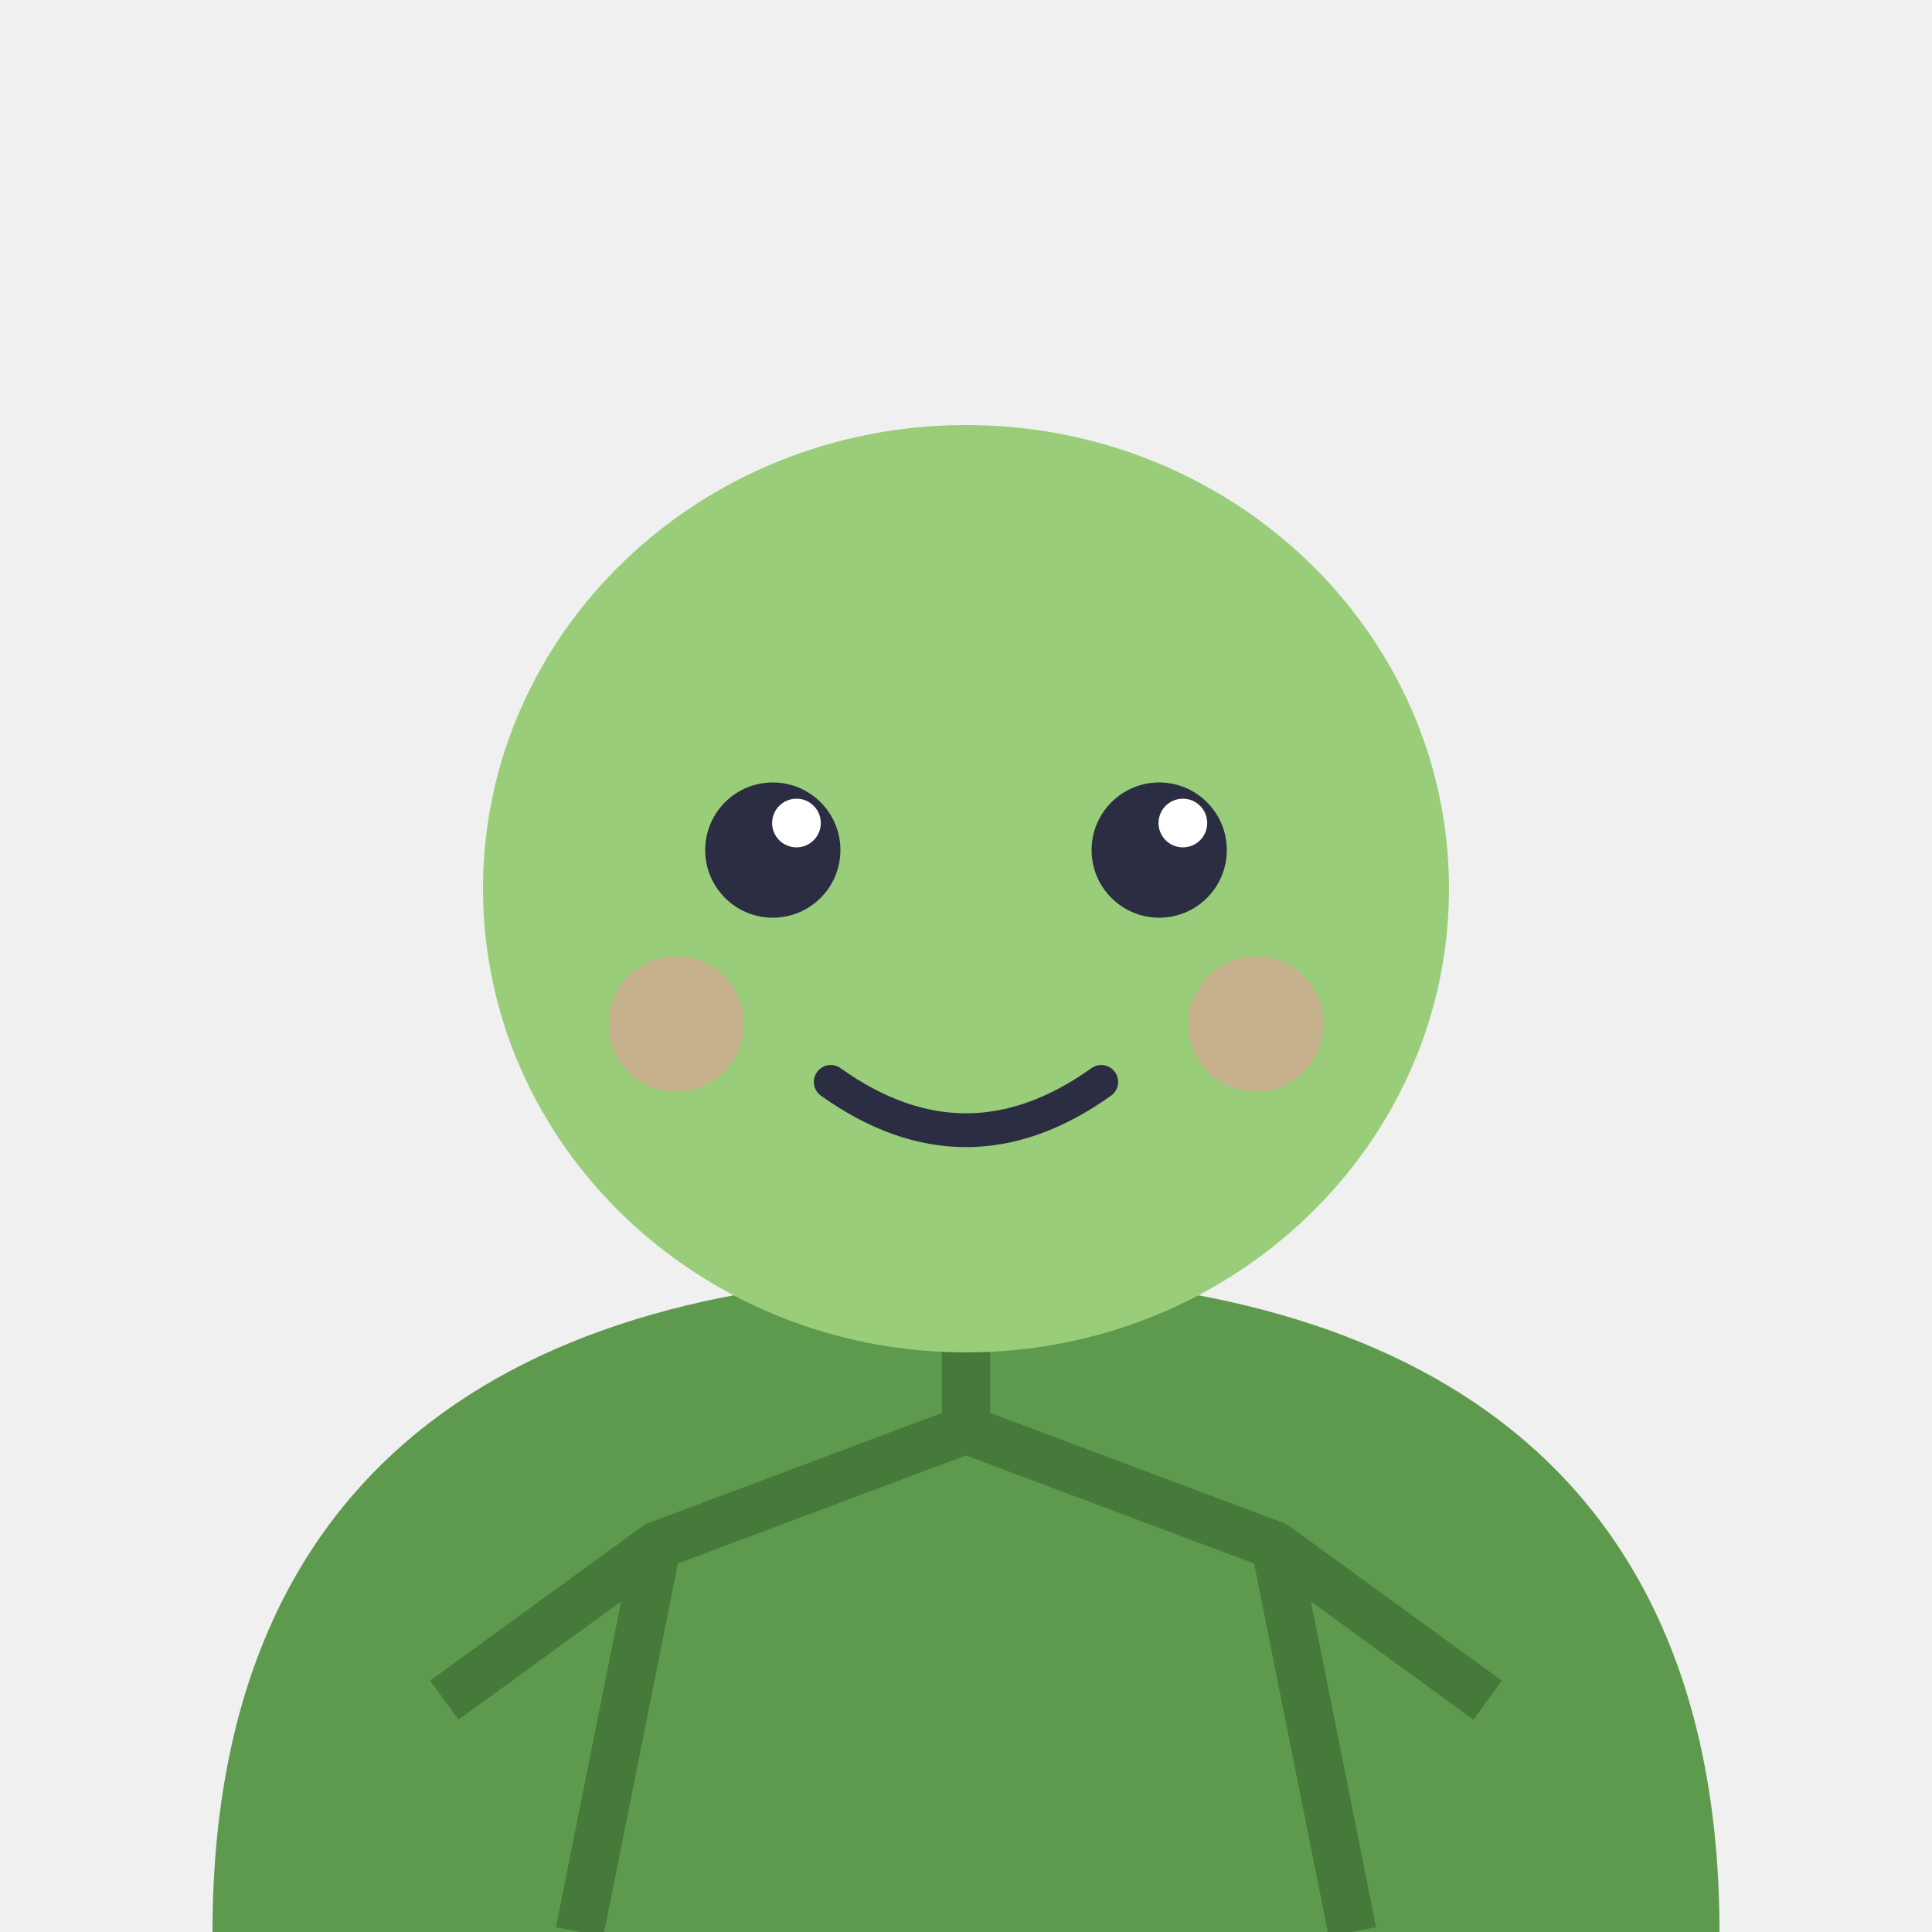
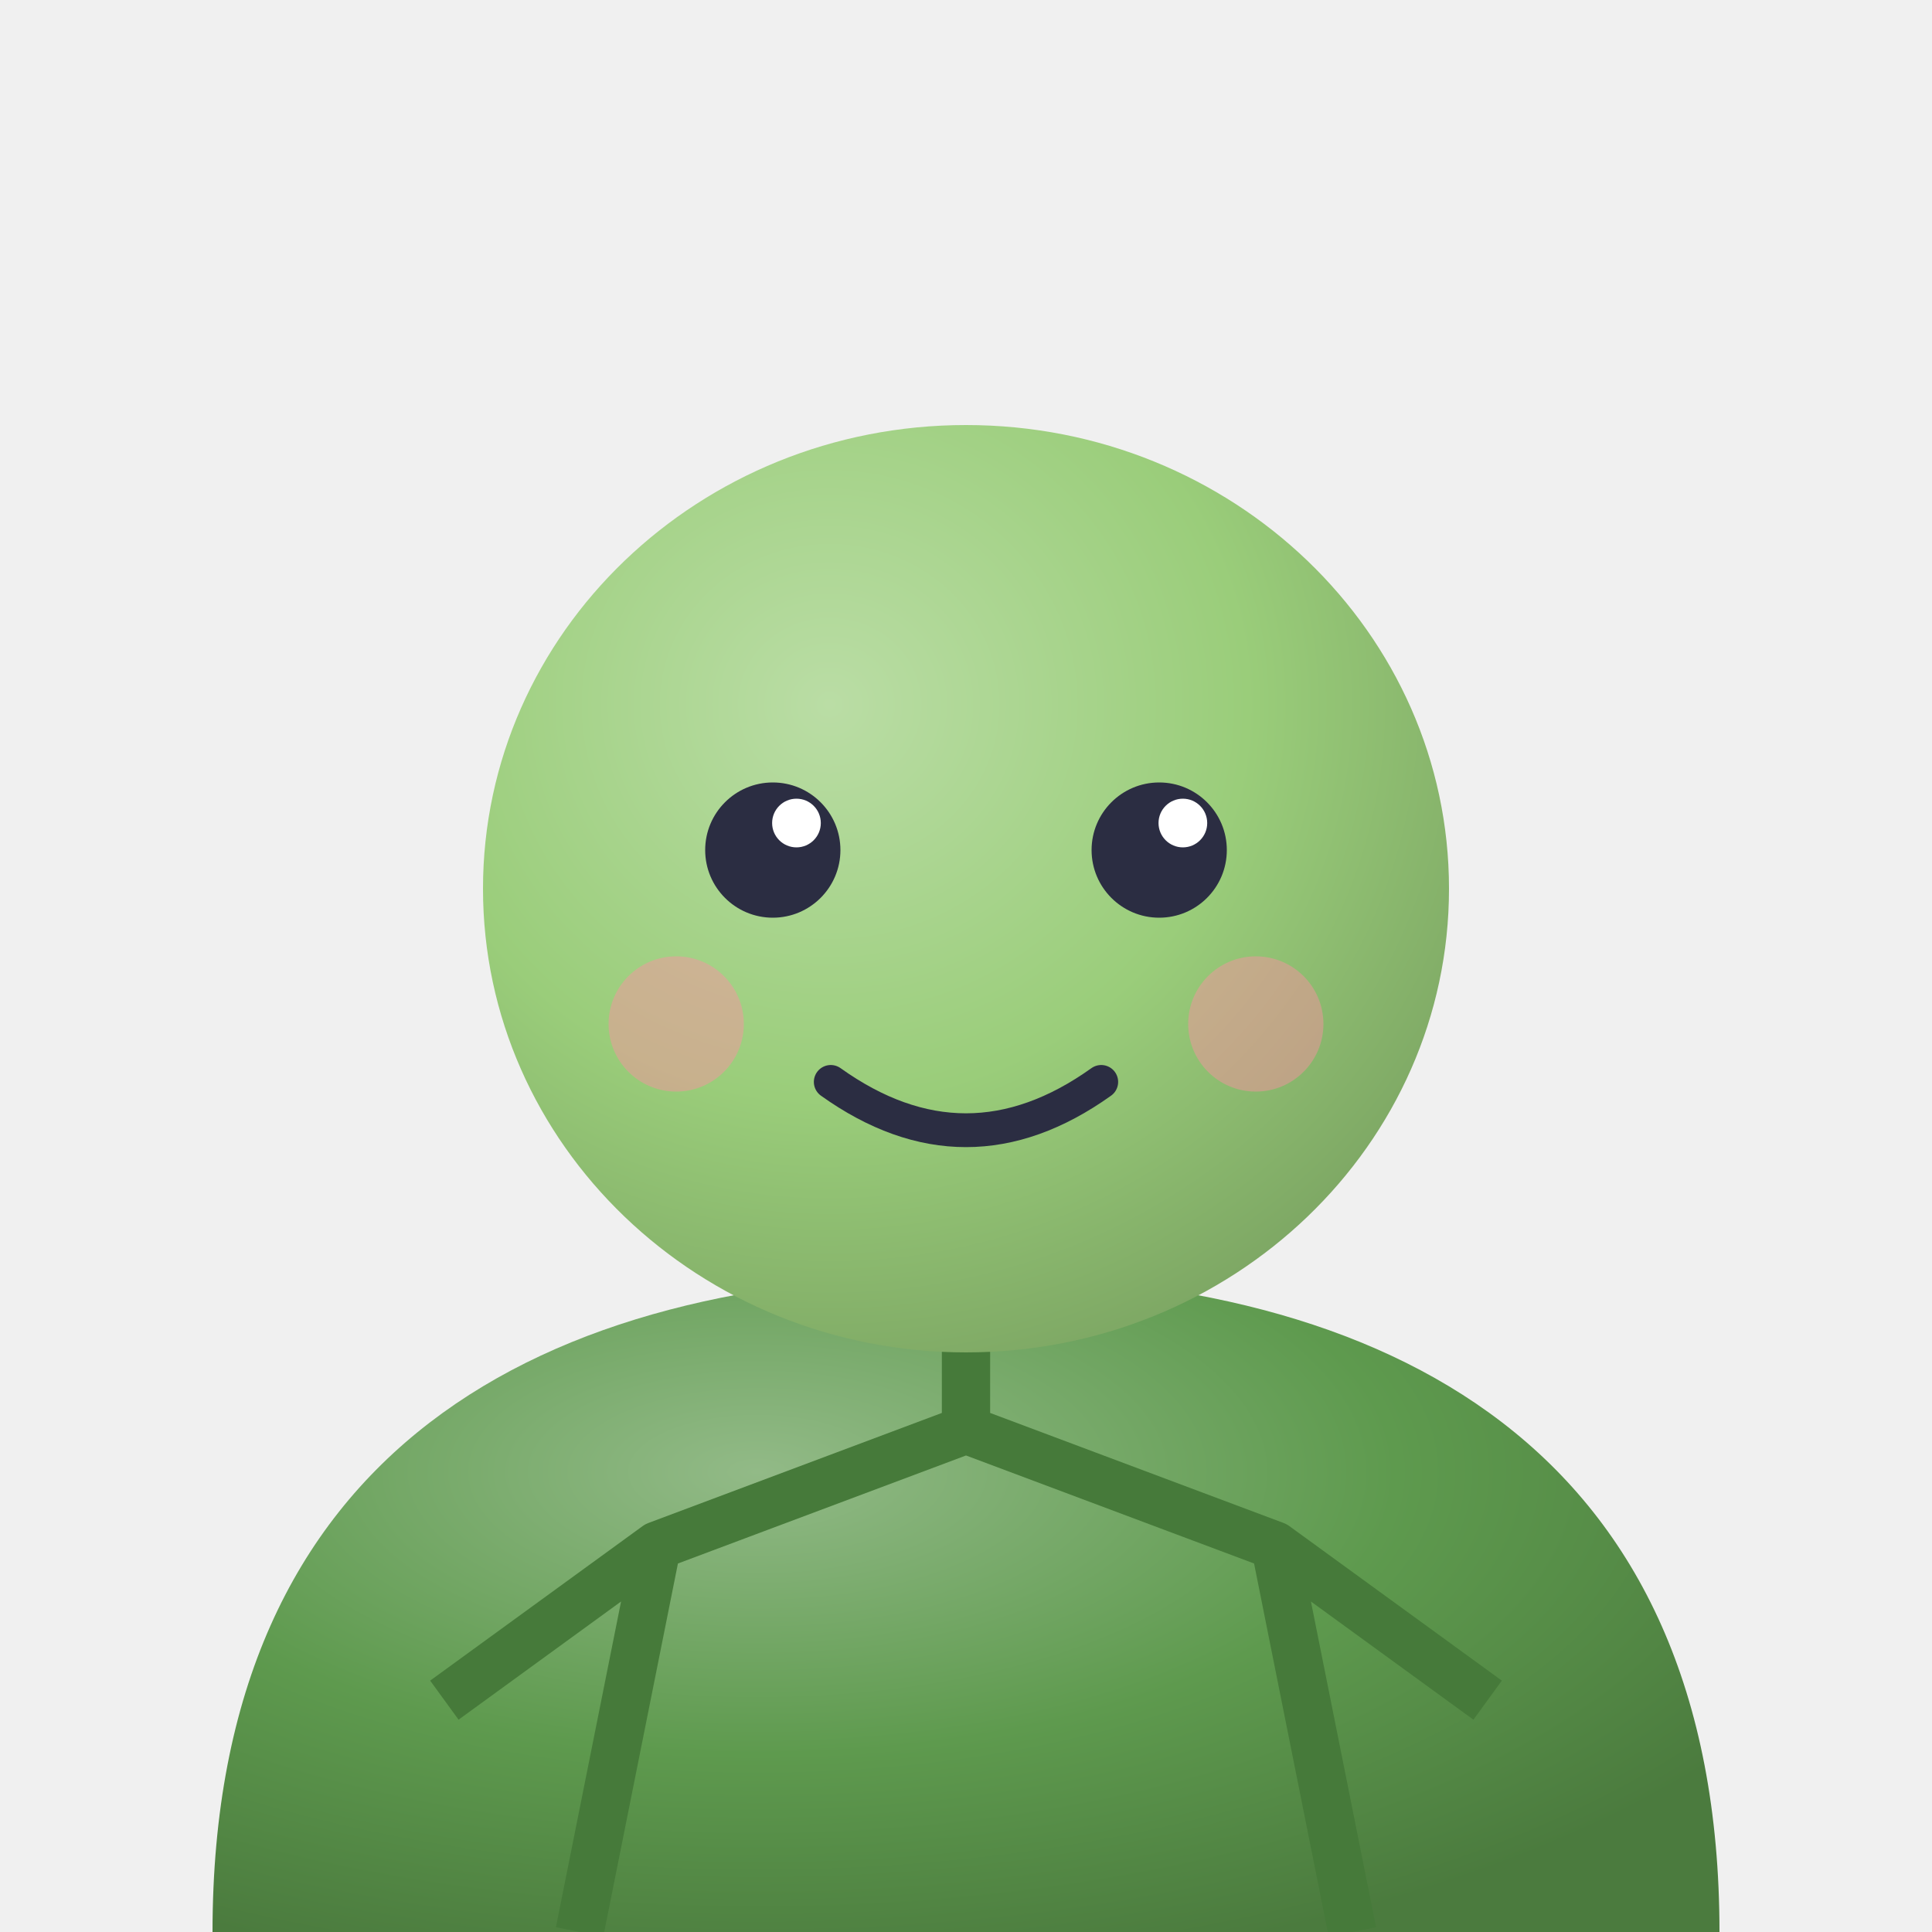
<svg xmlns="http://www.w3.org/2000/svg" viewBox="0 0 200 200">
-   <path d="M22 200 C22 150 56 132 100 132 C144 132 178 150 178 200 Z" fill="#5E9A4E" />
+   <defs>
+     <radialGradient id="s5E9A4E" cx="0.36" cy="0.3" r="0.78">
+       <stop offset="0" stop-color="#92BA87" />
+       <stop offset="0.55" stop-color="#5E9A4E" />
+       <stop offset="1" stop-color="#4B7B3E" />
+     </radialGradient>
+     <radialGradient id="s9ACD7A" cx="0.36" cy="0.3" r="0.78">
+       <stop offset="0" stop-color="#BADDA5" />
+       <stop offset="0.55" stop-color="#9ACD7A" />
+       <stop offset="1" stop-color="#7BA462" />
+     </radialGradient>
+   </defs>
+   <path d="M22 200 C22 150 56 132 100 132 C144 132 178 150 178 200 Z" fill="url(#s5E9A4E)" />
  <path d="M60 200 L68 160 L100 148 L132 160 L140 200 M68 160 L46 176 M132 160 L154 176 M100 148 L100 132" fill="none" stroke="#467A3A" stroke-width="5" stroke-linejoin="round" />
-   <ellipse cx="100" cy="92.0" rx="50.0" ry="48.0" fill="#9ACD7A" />
+   <ellipse cx="100" cy="92.0" rx="50.0" ry="48.0" fill="url(#s9ACD7A)" />
  <circle cx="80.0" cy="88.0" r="7.0" fill="#2B2D42" />
  <circle cx="120.0" cy="88.0" r="7.0" fill="#2B2D42" />
  <circle cx="82.45" cy="85.2" r="2.52" fill="#fff" />
  <circle cx="122.45" cy="85.2" r="2.52" fill="#fff" />
  <path d="M86.0 112.0 Q100 122.0 114.0 112.0" fill="none" stroke="#2B2D42" stroke-width="3.5" stroke-linecap="round" />
  <circle cx="70.0" cy="106.0" r="7.0" fill="#FF8FA3" opacity="0.45" />
  <circle cx="130.0" cy="106.0" r="7.0" fill="#FF8FA3" opacity="0.45" />
</svg>
